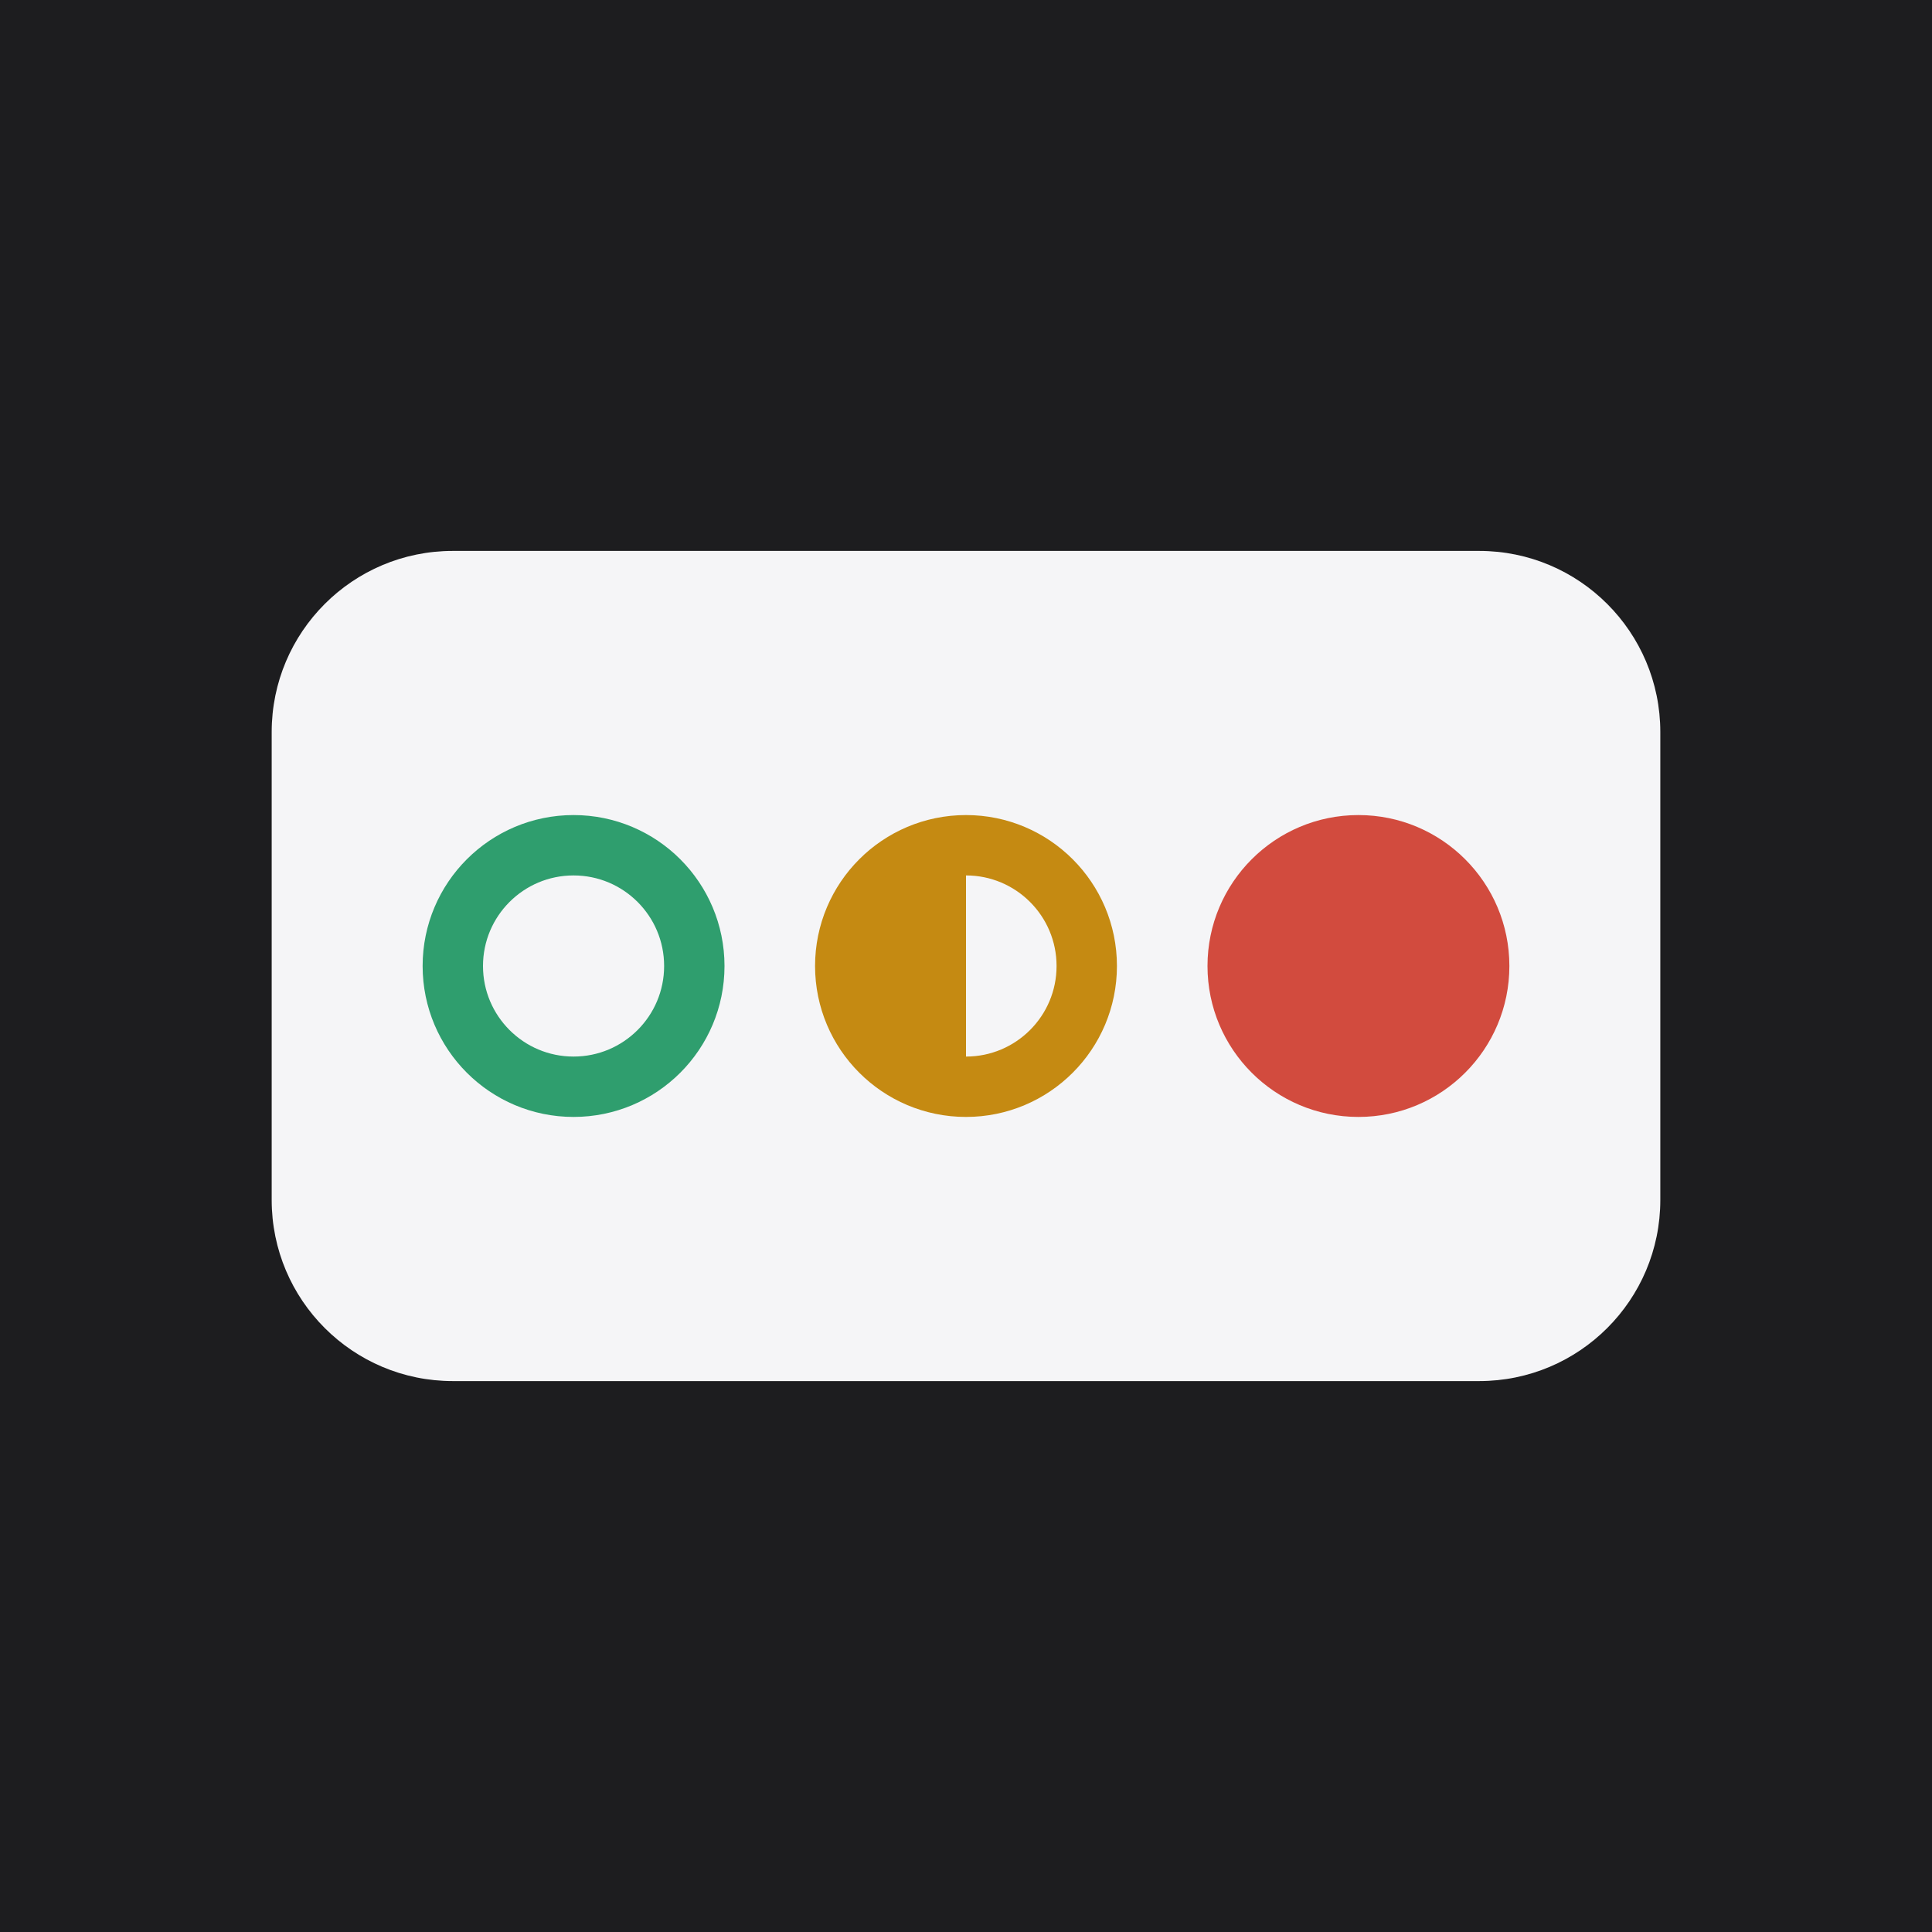
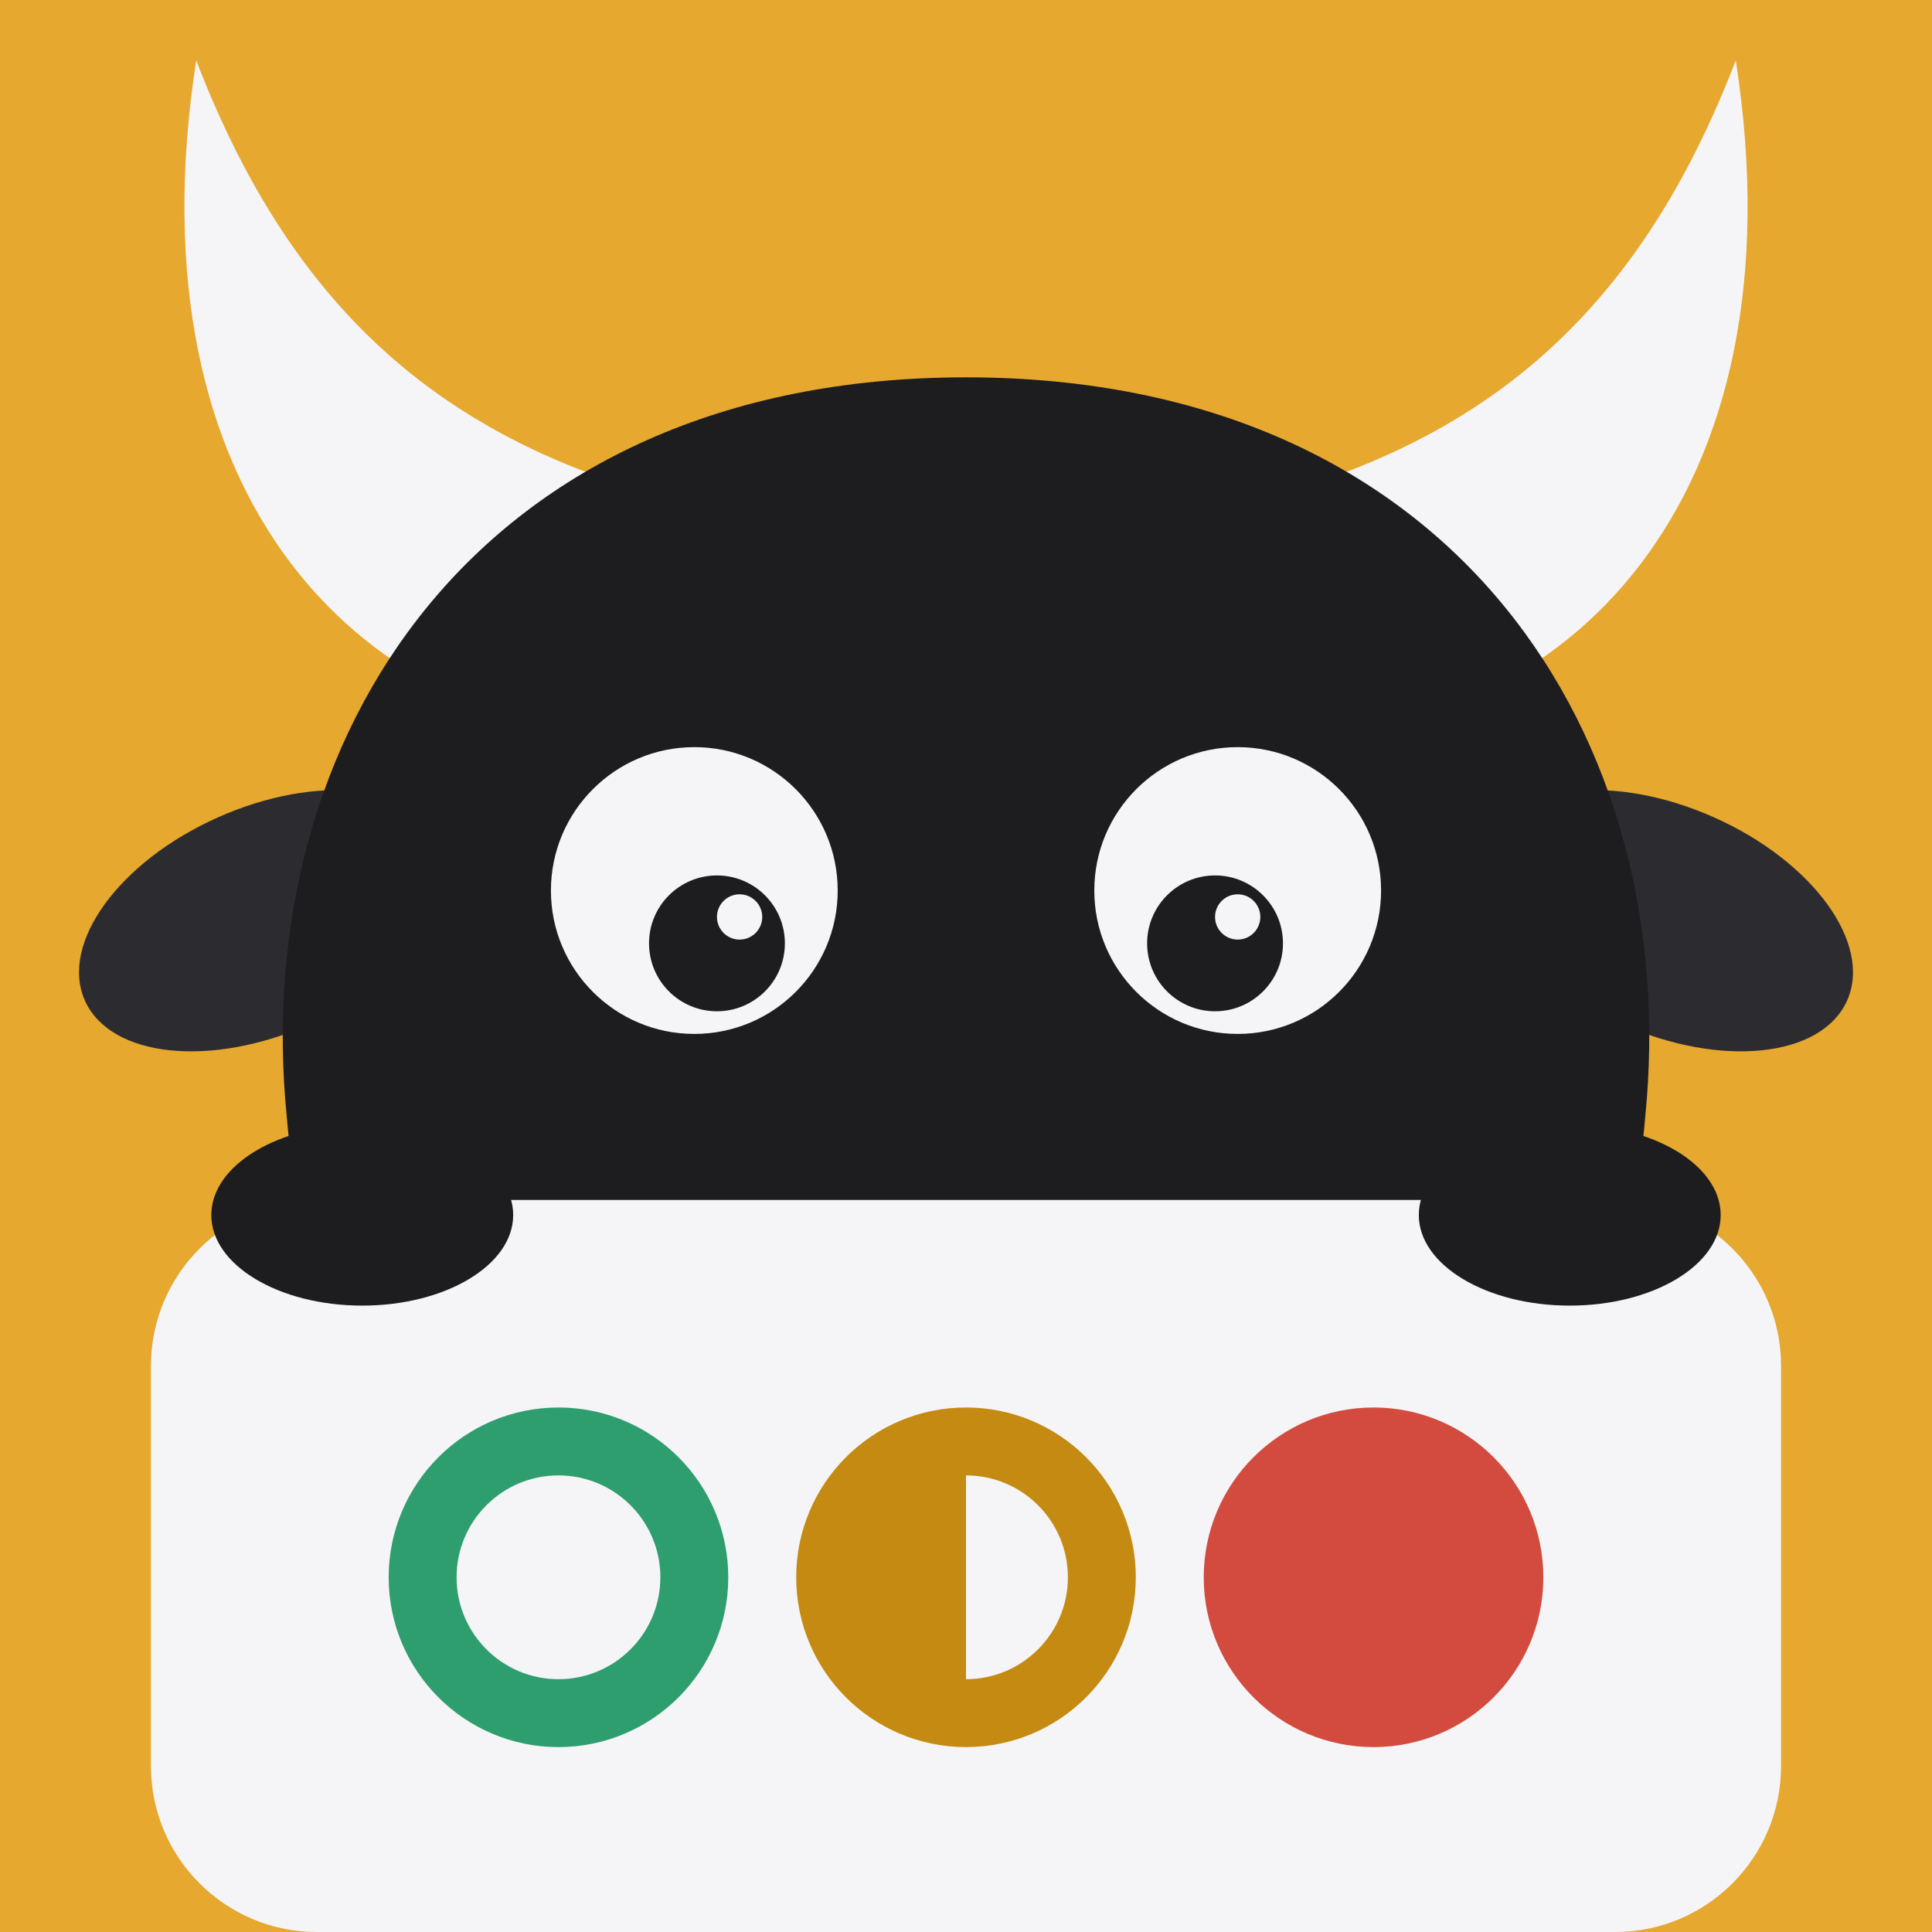
<svg xmlns="http://www.w3.org/2000/svg" viewBox="0 0 512 512">
-   <rect width="512" height="512" fill="#1d1d1f" />
-   <rect x="72" y="146" width="368" height="220" rx="48" fill="#f5f5f7" />
-   <circle cx="152" cy="256" r="32" fill="none" stroke="#2f9e6e" stroke-width="16" />
-   <circle cx="256" cy="256" r="32" fill="none" stroke="#c58a12" stroke-width="16" />
-   <path d="M256 224a32 32 0 0 0 0 64z" fill="#c58a12" />
-   <circle cx="360" cy="256" r="40" fill="#d24b3e" />
+   <rect width="512" height="512" fill="#e6a82e" />
+   <path d="M176 196C96 196 34 132 52 16c30 78 80 112 164 124z" fill="#f5f5f7" />
+   <path d="M336 196c80 0 142-64 124-180-30 78-80 112-164 124z" fill="#f5f5f7" />
+   <ellipse cx="70" cy="244" rx="52" ry="30" transform="rotate(-24 70 244)" fill="#2c2c30" />
+   <ellipse cx="442" cy="244" rx="52" ry="30" transform="rotate(24 442 244)" fill="#2c2c30" />
+   <path d="M256 100c130 0 190 96 180 196-6 70-36 130-80 166H156c-44-36-74-96-80-166C66 196 126 100 256 100z" fill="#1d1d1f" />
+   <circle cx="184" cy="236" r="38" fill="#f5f5f7" />
+   <circle cx="328" cy="236" r="38" fill="#f5f5f7" />
+   <circle cx="190" cy="250" r="18" fill="#1d1d1f" />
+   <circle cx="322" cy="250" r="18" fill="#1d1d1f" />
+   <circle cx="196" cy="243" r="6" fill="#f5f5f7" />
+   <circle cx="328" cy="243" r="6" fill="#f5f5f7" />
+   <rect x="40" y="318" width="432" height="194" rx="44" fill="#f5f5f7" />
+   <ellipse cx="96" cy="322" rx="40" ry="24" fill="#1d1d1f" />
+   <ellipse cx="416" cy="322" rx="40" ry="24" fill="#1d1d1f" />
+   <circle cx="148" cy="418" r="36" fill="none" stroke="#2f9e6e" stroke-width="18" />
+   <circle cx="256" cy="418" r="36" fill="none" stroke="#c58a12" stroke-width="18" />
+   <path d="M256 382a36 36 0 0 0 0 72z" fill="#c58a12" />
+   <circle cx="364" cy="418" r="45" fill="#d24b3e" />
</svg>
